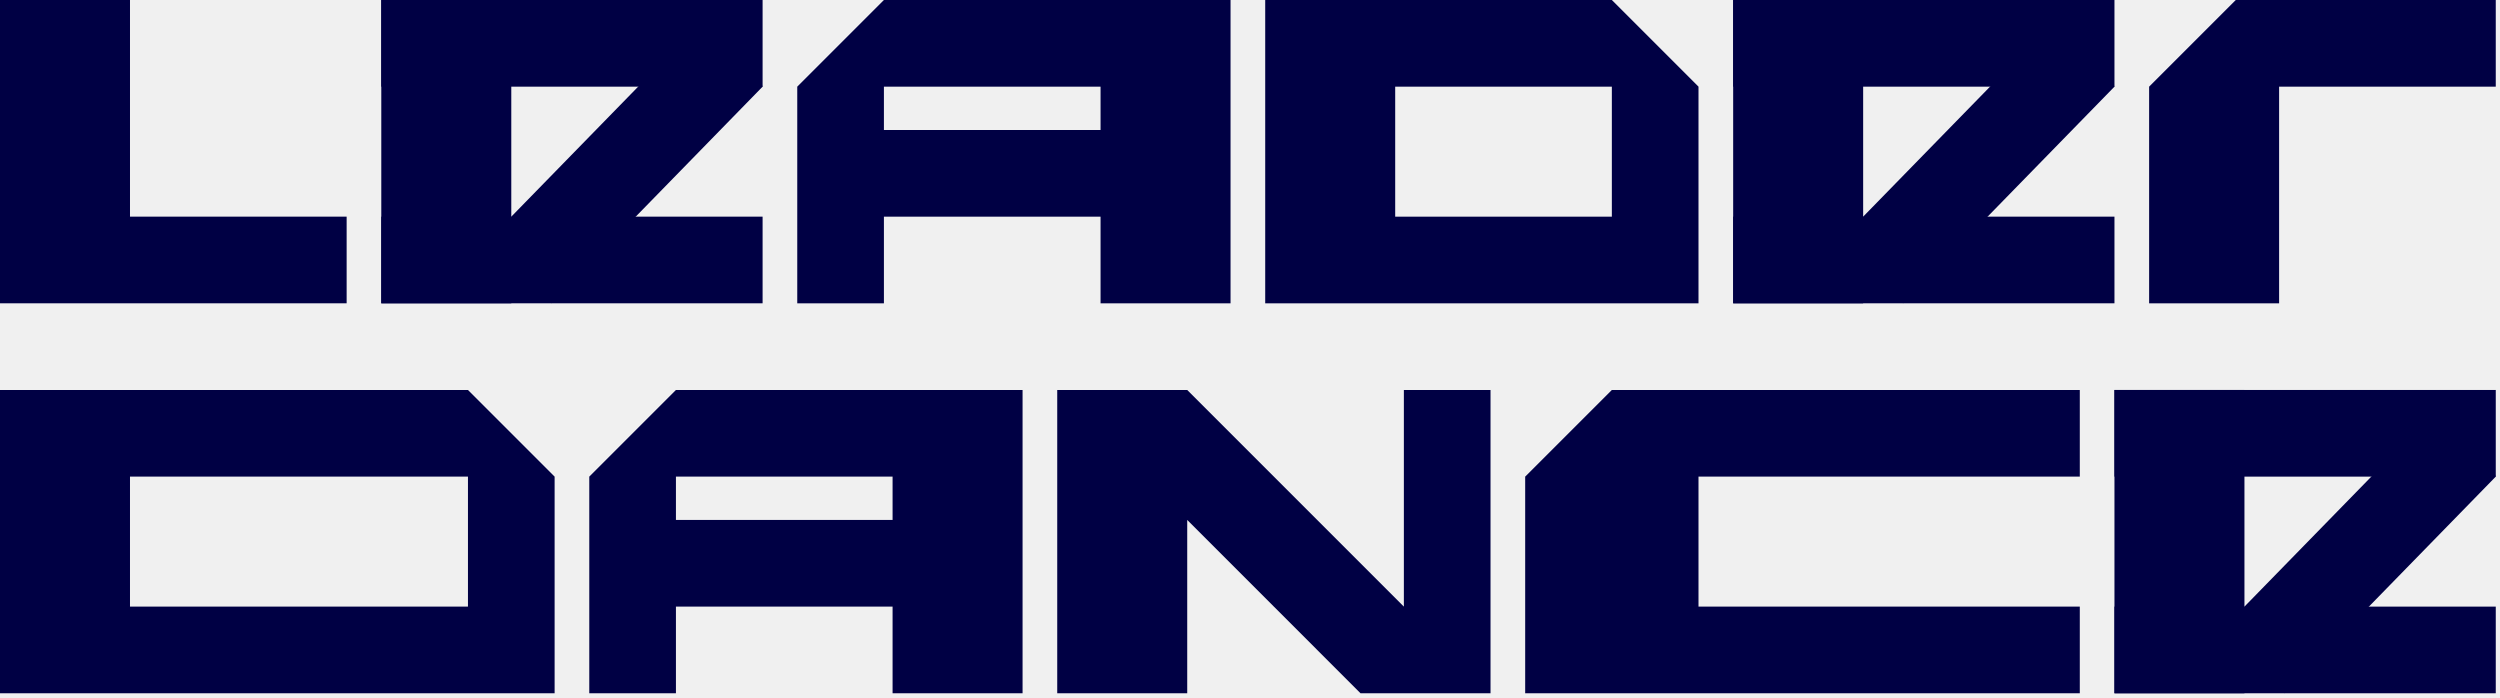
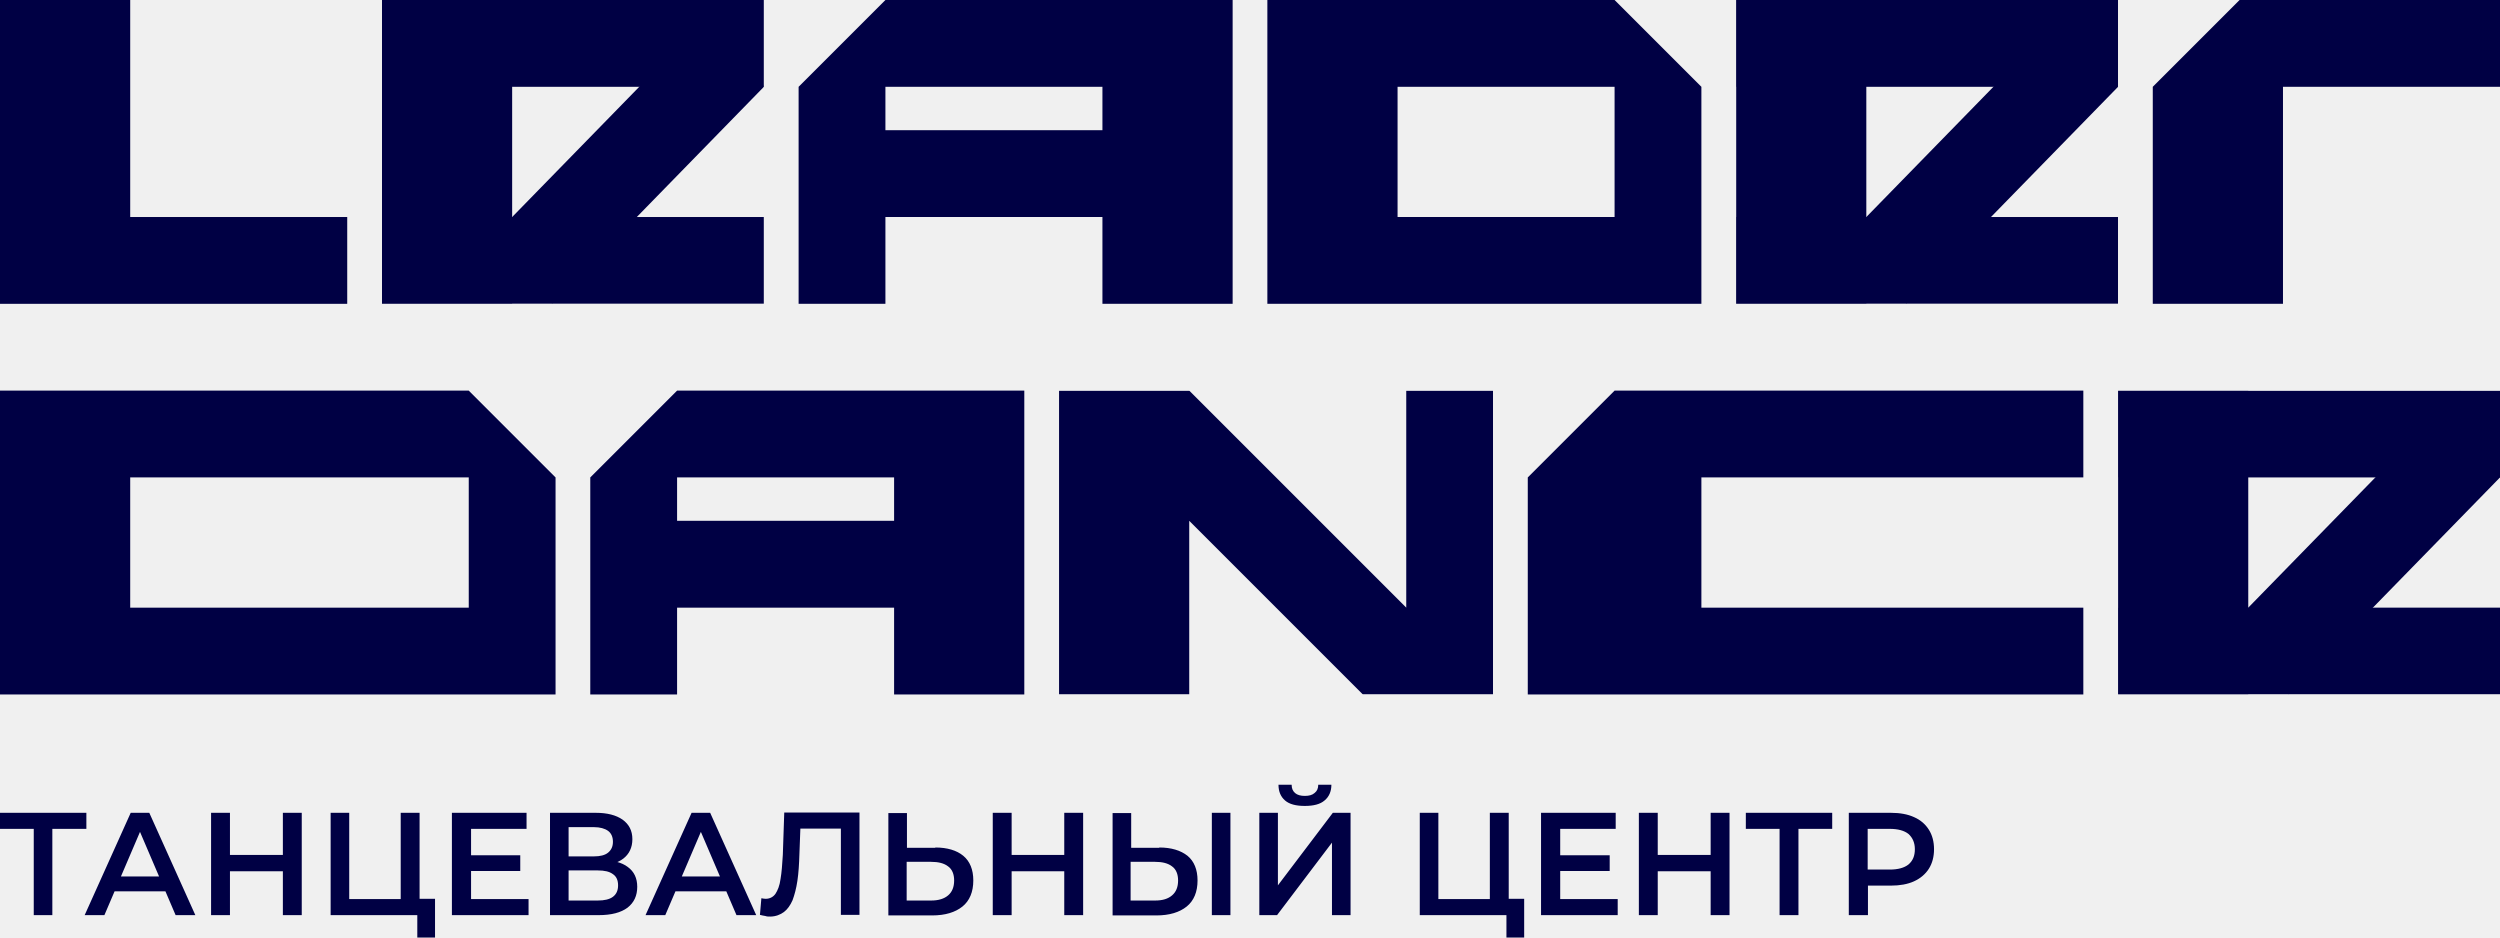
- <svg xmlns="http://www.w3.org/2000/svg" width="394" height="110" viewBox="0 0 394 110" fill="none">
-   <path d="M333.239 61.459H353.725V109.259H333.239V61.459Z" fill="#000044" />
-   <path d="M393.332 61.459V75.116H333.239V61.459H393.332Z" fill="#000044" />
-   <path d="M393.332 95.602V109.259H333.239V95.602H393.332Z" fill="#000044" />
-   <path d="M387.049 61.459L393.332 75.116L360.008 109.259L353.725 95.602L387.049 61.459Z" fill="#000044" />
-   <path fill-rule="evenodd" clip-rule="evenodd" d="M240.369 75.116L254.027 61.459H327.776V75.116H267.684V95.602H327.776V109.259H267.684H240.369V95.602V75.116Z" fill="#000044" />
-   <path fill-rule="evenodd" clip-rule="evenodd" d="M221.249 109.259H214.42L187.106 81.944V109.259H166.62V61.459H187.106L221.249 95.602V61.459H234.907V109.259H221.249Z" fill="#000044" />
-   <path fill-rule="evenodd" clip-rule="evenodd" d="M140.671 75.116H106.527V81.944H140.671V75.116ZM92.87 75.116L106.527 61.459H161.157V109.259H140.671V95.602H106.527V109.259H92.87V95.602V81.944V75.116Z" fill="#000044" />
-   <path fill-rule="evenodd" clip-rule="evenodd" d="M73.75 75.116H20.486V95.602H73.75V75.116ZM73.75 61.459L87.407 75.116V109.259H0V95.602V75.116V61.459H73.75Z" fill="#000044" />
-   <path fill-rule="evenodd" clip-rule="evenodd" d="M338.702 13.658V47.801H359.188V13.658H393.332V0H359.188H352.36L338.702 13.658Z" fill="#000044" />
-   <path d="M273.147 0H293.633V47.801H273.147V0Z" fill="#000044" />
-   <path d="M333.239 0V13.658H273.147V0H333.239Z" fill="#000044" />
-   <path d="M333.239 34.144V47.801H273.147V34.144H333.239Z" fill="#000044" />
-   <path d="M326.957 0L333.239 13.658L299.915 47.801L293.633 34.144L326.957 0Z" fill="#000044" />
-   <path fill-rule="evenodd" clip-rule="evenodd" d="M254.027 13.658H219.883V34.144H254.027V13.658ZM254.027 0L267.684 13.658V47.801H199.397V34.144V13.658V0H219.883H254.027Z" fill="#000044" />
-   <path fill-rule="evenodd" clip-rule="evenodd" d="M173.448 13.658H139.305V20.486H173.448V13.658ZM125.648 13.658L139.305 0H193.934V47.801H173.448V34.144H139.305V47.801H125.648V34.144V20.486V13.658Z" fill="#000044" />
-   <path d="M60.092 0H80.579V47.801H60.092V0Z" fill="#000044" />
-   <path d="M120.185 0V13.658H60.092V0H120.185Z" fill="#000044" />
-   <path d="M120.185 34.144V47.801H60.092V34.144H120.185Z" fill="#000044" />
-   <path d="M113.902 0L120.185 13.658L86.861 47.801L80.579 34.144L113.902 0Z" fill="#000044" />
-   <path fill-rule="evenodd" clip-rule="evenodd" d="M20.486 0H0V47.801H54.63V34.143H20.486V0Z" fill="#000044" />
+ <svg xmlns="http://www.w3.org/2000/svg" width="1440" height="540" viewBox="0 0 1440 540" fill="none">
+   <path d="M19.44 527.122V474.784L22.076 477.426H0V468.18H49.753V477.426H27.677L30.148 474.784V527.122H19.44ZM48.764 527.122L75.288 468.18H85.996L112.52 527.122H101.153L78.418 473.959H82.866L60.132 527.122H48.764ZM60.955 513.418L63.921 504.833H95.716L98.682 513.418H60.955ZM162.932 468.18H173.805V527.122H162.932V468.18ZM132.454 527.122H121.581V468.18H132.454V527.122ZM163.756 501.861H131.631V492.45H163.756V501.861ZM190.444 527.122V468.18H201.153V517.876H230.807V468.18H241.68V527.122H190.444ZM240.362 540V524.315L242.833 526.957H230.971V517.711H250.576V540H240.362ZM270.51 492.615H299.67V501.696H270.51V492.615ZM271.334 517.876H304.447V527.122H260.296V468.18H303.294V477.426H271.334V517.876ZM316.803 527.122V468.18H343.162C349.752 468.18 354.859 469.501 358.648 472.143C362.272 474.784 364.249 478.417 364.249 483.37C364.249 488.158 362.437 491.955 358.977 494.597C355.518 497.238 350.74 498.394 344.974 498.394L346.457 495.422C353.047 495.422 358.154 496.743 361.613 499.385C365.238 502.026 367.05 505.824 367.05 510.777C367.05 515.895 365.238 519.857 361.449 522.829C357.659 525.636 352.223 527.122 344.809 527.122H316.803ZM327.511 518.702H344.315C348.104 518.702 351.07 518.041 353.047 516.555C355.024 515.069 356.012 512.923 356.012 509.951C356.012 506.979 355.024 504.833 353.047 503.512C351.07 502.026 348.269 501.366 344.315 501.366H327.511V518.702ZM327.511 493.276H342.174C345.633 493.276 348.434 492.615 350.246 491.129C352.058 489.644 353.047 487.662 353.047 484.856C353.047 482.049 352.058 479.902 350.246 478.582C348.434 477.261 345.633 476.435 342.174 476.435H327.511V493.276ZM371.828 527.122L398.351 468.18H409.06L435.583 527.122H424.216L401.482 473.959H405.93L383.195 527.122H371.828ZM384.019 513.418L386.984 504.833H418.78L421.745 513.418H384.019ZM443.656 527.947C442.668 527.947 441.679 527.947 440.855 527.617C439.867 527.452 438.878 527.287 437.725 526.957L438.549 517.381C439.373 517.546 440.196 517.711 441.02 517.711C443.327 517.711 445.303 516.72 446.621 514.904C447.939 512.923 449.092 510.116 449.587 506.319C450.246 502.522 450.575 497.899 450.905 492.45L451.728 468.015H495.056V526.957H484.348V474.619L486.819 477.261H458.812L461.119 474.454L460.46 491.955C460.295 497.734 459.966 502.852 459.307 507.31C458.648 511.767 457.659 515.4 456.506 518.537C455.188 521.508 453.541 523.82 451.564 525.306C449.587 526.792 446.786 527.947 443.656 527.947ZM538.713 488.158C545.633 488.158 551.069 489.809 554.858 492.946C558.647 496.083 560.624 500.871 560.624 507.145C560.624 513.749 558.483 518.867 554.364 522.169C550.245 525.471 544.479 527.287 536.901 527.287H511.695V468.345H522.404V488.323H538.713V488.158ZM536.407 518.702C540.526 518.702 543.82 517.711 546.127 515.73C548.433 513.749 549.587 510.942 549.587 507.145C549.587 503.512 548.433 500.705 546.127 499.054C543.82 497.238 540.525 496.413 536.242 496.413H522.239V518.702H536.407ZM613.013 468.18H623.886V527.122H613.013V468.18ZM582.7 527.122H571.827V468.18H582.7V527.122ZM614.001 501.861H581.876V492.45H614.001V501.861ZM667.708 488.158C674.627 488.158 680.064 489.809 684.018 492.946C687.807 496.083 689.784 500.871 689.784 507.145C689.784 513.749 687.642 518.867 683.523 522.169C679.405 525.471 673.639 527.287 666.061 527.287H640.855V468.345H651.563V488.323H667.708V488.158ZM665.402 518.702C669.685 518.702 672.815 517.711 675.122 515.73C677.428 513.749 678.581 510.942 678.581 507.145C678.581 503.512 677.428 500.705 675.122 499.054C672.815 497.238 669.52 496.413 665.237 496.413H651.234V518.702H665.402ZM698.021 527.122V468.18H708.729V527.122H698.021ZM725.368 527.122V468.18H736.077V509.951L767.708 468.18H777.922V527.122H767.214V485.351L735.583 527.122H725.368ZM751.563 464.218C746.456 464.218 742.667 463.227 740.195 461.081C737.724 458.934 736.406 455.962 736.406 452H743.985C743.985 454.146 744.644 455.632 745.961 456.788C747.279 457.944 749.256 458.439 751.563 458.439C754.034 458.439 755.846 457.944 757.164 456.788C758.647 455.632 759.306 454.146 759.306 452H766.884C766.884 455.797 765.566 458.934 762.93 461.081C760.459 463.227 756.67 464.218 751.563 464.218ZM817.79 527.122V468.18H828.498V517.876H858.152V468.18H869.025V527.122H817.79ZM867.707 540V524.315L870.179 526.957H858.317V517.711H877.922V540H867.707ZM897.856 492.615H927.18V501.696H897.856V492.615ZM898.679 517.876H931.793V527.122H887.641V468.18H930.64V477.426H898.679V517.876ZM985.335 468.18H996.208V527.122H985.335V468.18ZM954.857 527.122H943.984V468.18H954.857V527.122ZM986.159 501.861H954.033V492.45H986.159V501.861ZM1025.04 527.122V474.784L1027.67 477.426H1005.6V468.18H1055.35V477.426H1033.44L1035.91 474.784V527.122H1025.04ZM1064.91 527.122V468.18H1089.12C1094.4 468.18 1098.84 469.006 1102.47 470.657C1106.26 472.308 1109.06 474.784 1111.03 477.921C1113.01 481.058 1114 484.856 1114 489.148C1114 493.441 1113.01 497.238 1111.03 500.375C1109.06 503.512 1106.09 505.989 1102.47 507.64C1098.84 509.291 1094.4 510.116 1089.12 510.116H1071L1075.94 504.998V527.122H1064.91ZM1075.78 506.154L1070.84 500.871H1088.46C1093.24 500.871 1096.87 499.88 1099.34 497.899C1101.81 495.752 1102.96 492.946 1102.96 489.148C1102.96 485.351 1101.64 482.544 1099.34 480.398C1096.87 478.417 1093.24 477.426 1088.46 477.426H1070.84L1075.78 471.977V506.154Z" fill="#000044" />
+   <mask id="mask0_377_8" style="mask-type:luminance" maskUnits="userSpaceOnUse" x="1220" y="225" width="220" height="175">
+     <path d="M1440 225H1220V400H1440V225Z" fill="white" />
+   </mask>
+   <g mask="url(#mask0_377_8)">
+     <path d="M1295 225H1220V400H1295V225Z" fill="#000044" />
+     <path d="M1440 225H1220V275H1440V225Z" fill="#000044" />
+     <path d="M1440 350H1220V400H1440V350Z" fill="#000044" />
+     <path d="M1417 225L1440 275L1318 400L1295 350L1417 225Z" fill="#000044" />
+   </g>
+   <path fill-rule="evenodd" clip-rule="evenodd" d="M880 275L930 225H980H1200V275H980V350H1200V400H980H880V350V275Z" fill="#000044" />
+   <mask id="mask1_377_8" style="mask-type:luminance" maskUnits="userSpaceOnUse" x="610" y="225" width="250" height="175">
+     <path d="M860 225H610V400H860V225Z" fill="white" />
+   </mask>
+   <g mask="url(#mask1_377_8)">
+     <path fill-rule="evenodd" clip-rule="evenodd" d="M810 400H785L685 300V400H610V225H685L810 350V225H860V400H810Z" fill="#000044" />
+   </g>
+   <path fill-rule="evenodd" clip-rule="evenodd" d="M340 275L390 225H590V275V300V350V400H515V350H390V400H340V350V300V275ZM515 275H390V300H515V275Z" fill="#000044" />
+   <path fill-rule="evenodd" clip-rule="evenodd" d="M270 225L320 275V350V400H270H75H0V350V275V225H270ZM270 275H75V350H270V275Z" fill="#000044" />
+   <path fill-rule="evenodd" clip-rule="evenodd" d="M1240 50V175H1315V50H1440V0H1315H1290L1240 50Z" fill="#000044" />
+   <mask id="mask2_377_8" style="mask-type:luminance" maskUnits="userSpaceOnUse" x="1000" y="0" width="220" height="175">
+     <path d="M1220 0H1000V175H1220V0Z" fill="white" />
+   </mask>
+   <g mask="url(#mask2_377_8)">
+     <path d="M1075 0H1000V175H1075V0Z" fill="#000044" />
+     <path d="M1220 0H1000V50H1220V0Z" fill="#000044" />
+     <path d="M1220 125H1000V175H1220V125Z" fill="#000044" />
+     <path d="M1197 0L1220 50L1098 175L1075 125L1197 0Z" fill="#000044" />
+   </g>
+   <path fill-rule="evenodd" clip-rule="evenodd" d="M930 0L980 50V125V175H930H805H730V125V50V0H805H930ZM930 50H805V125H930V50Z" fill="#000044" />
+   <path fill-rule="evenodd" clip-rule="evenodd" d="M460 50L510 0H710V50V75V125V175H635V125H510V175H460V125V75V50ZM635 50H510V75H635V50Z" fill="#000044" />
+   <mask id="mask3_377_8" style="mask-type:luminance" maskUnits="userSpaceOnUse" x="220" y="0" width="220" height="175">
+     <path d="M440 0H220V175H440V0Z" fill="white" />
+   </mask>
+   <g mask="url(#mask3_377_8)">
+     <path d="M295 0H220V175H295V0Z" fill="#000044" />
+     <path d="M440 0H220V50H440V0Z" fill="#000044" />
+     <path d="M440 125H220V175H440V125Z" fill="#000044" />
+     <path d="M417 0L440 50L318 175L295 125L417 0Z" fill="#000044" />
+   </g>
+   <path fill-rule="evenodd" clip-rule="evenodd" d="M75 0H0V125V175H75H200V125H75V0Z" fill="#000044" />
</svg>
